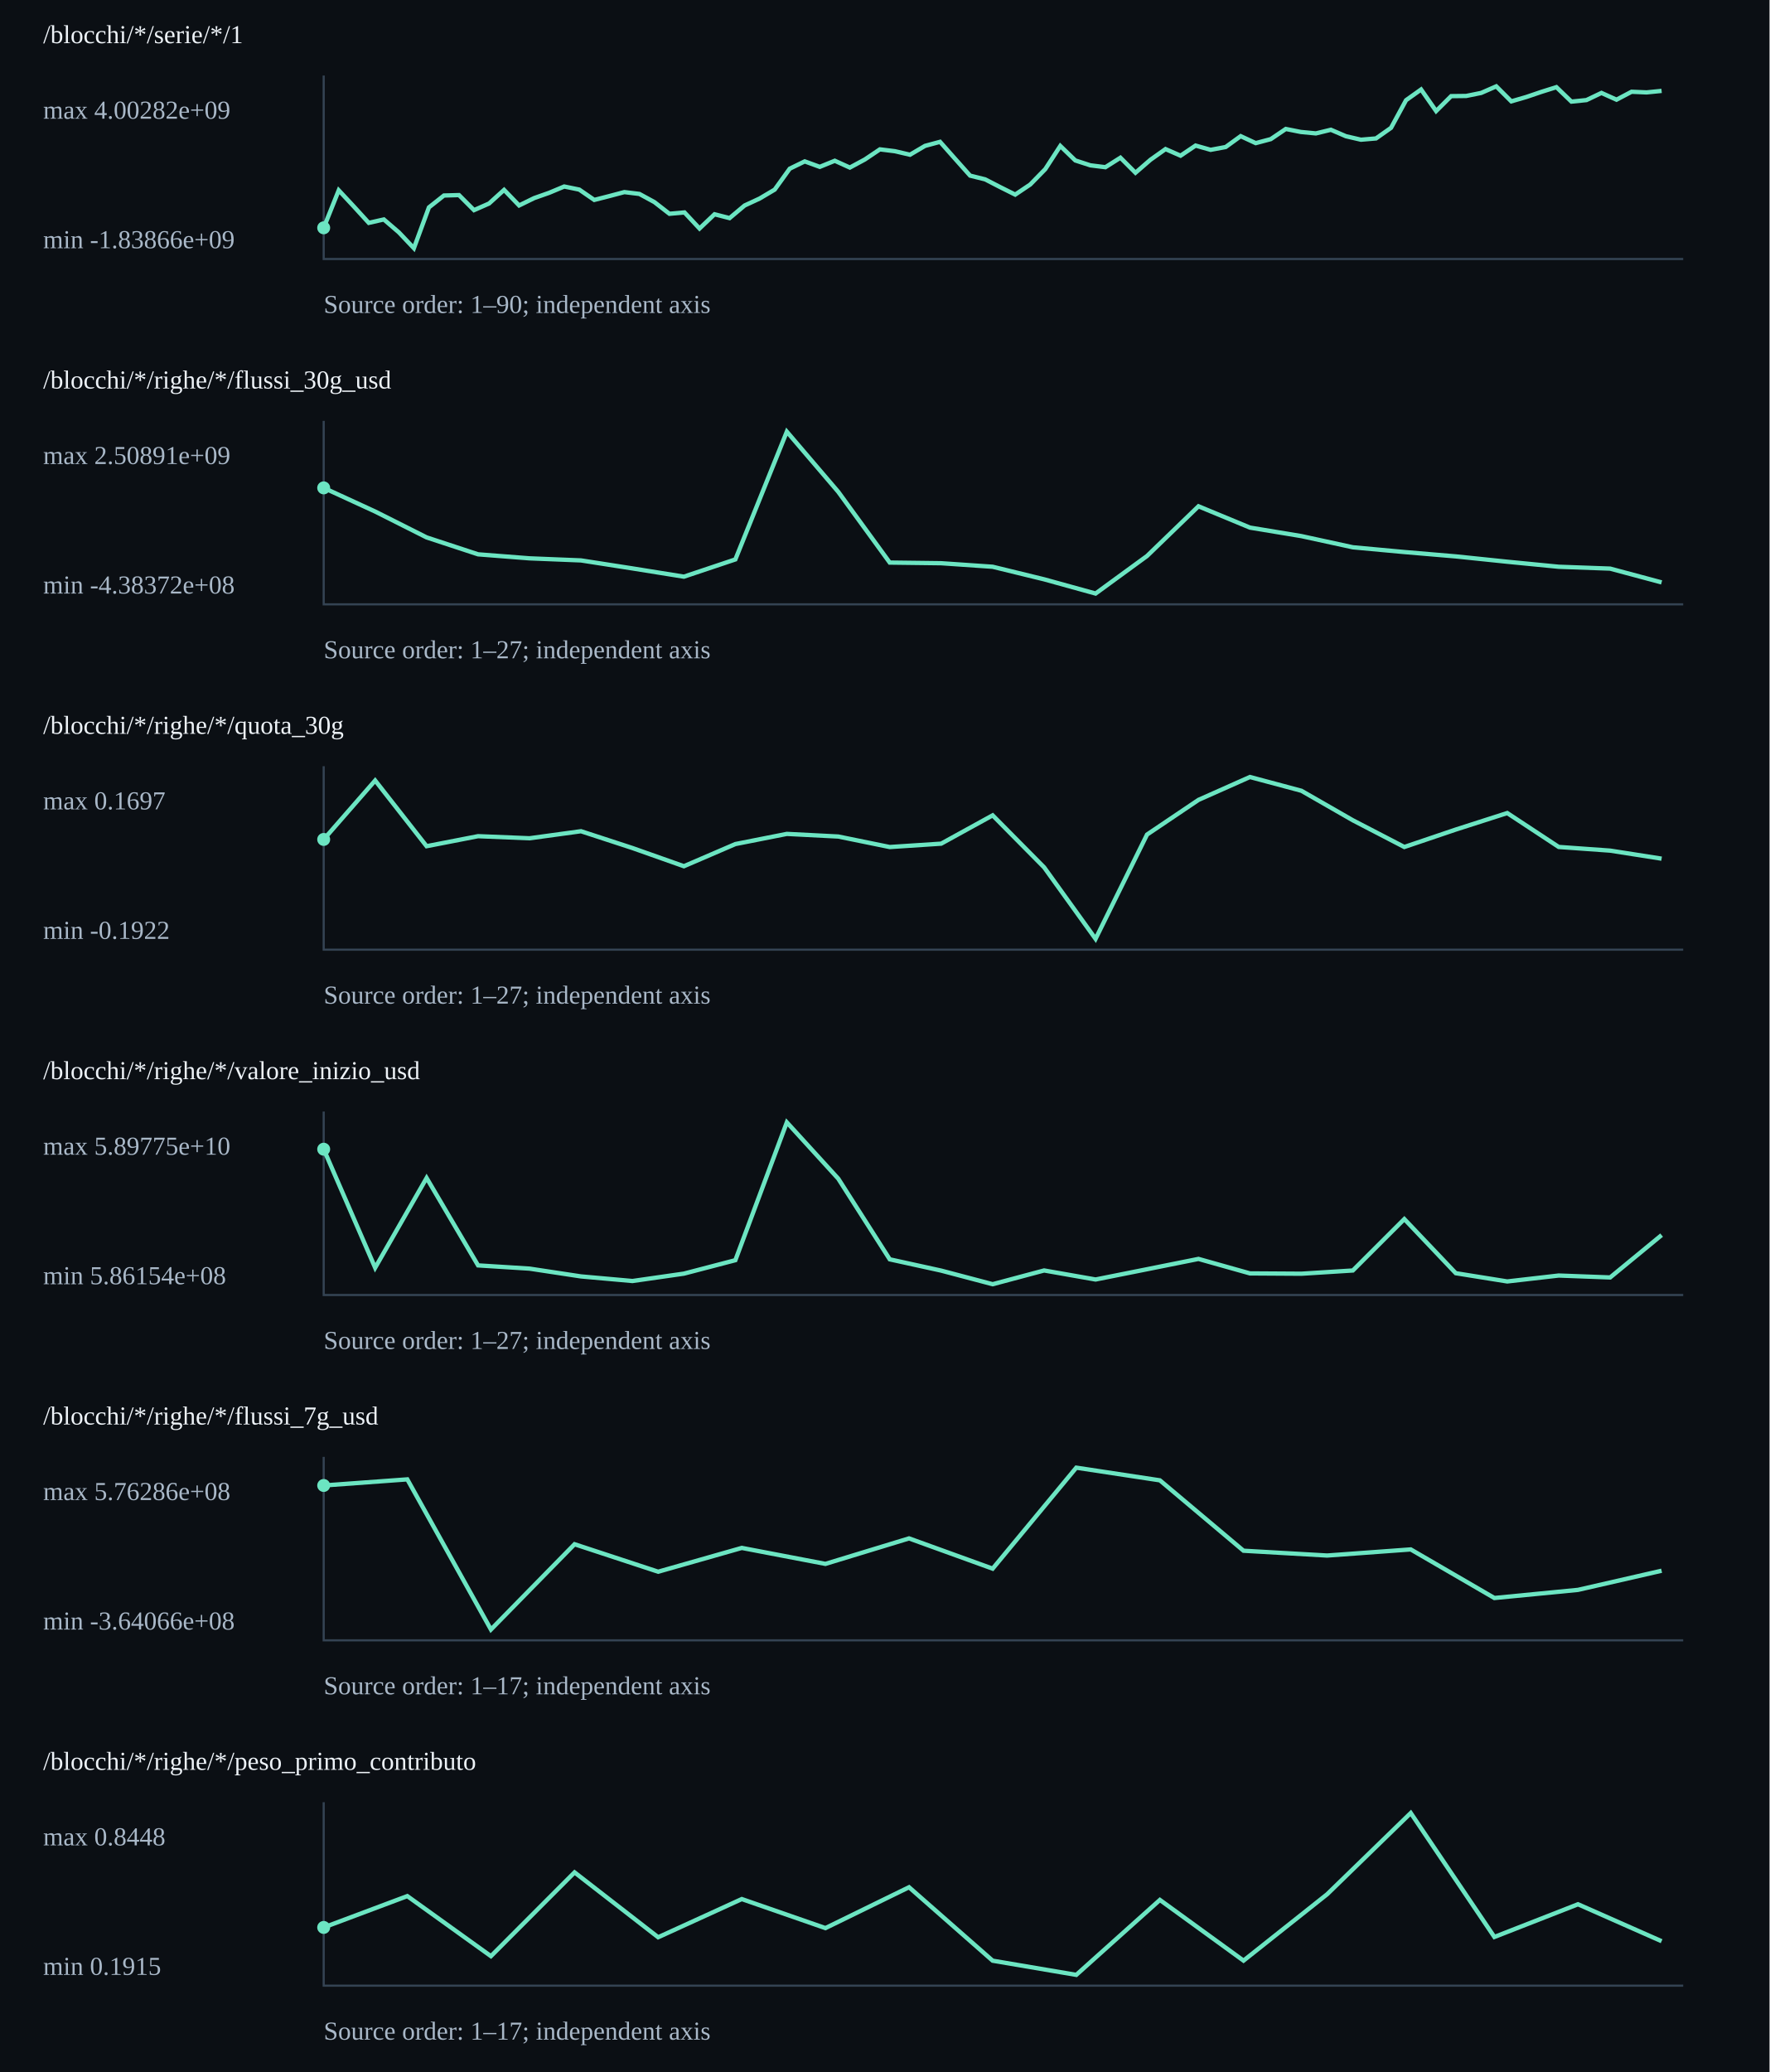
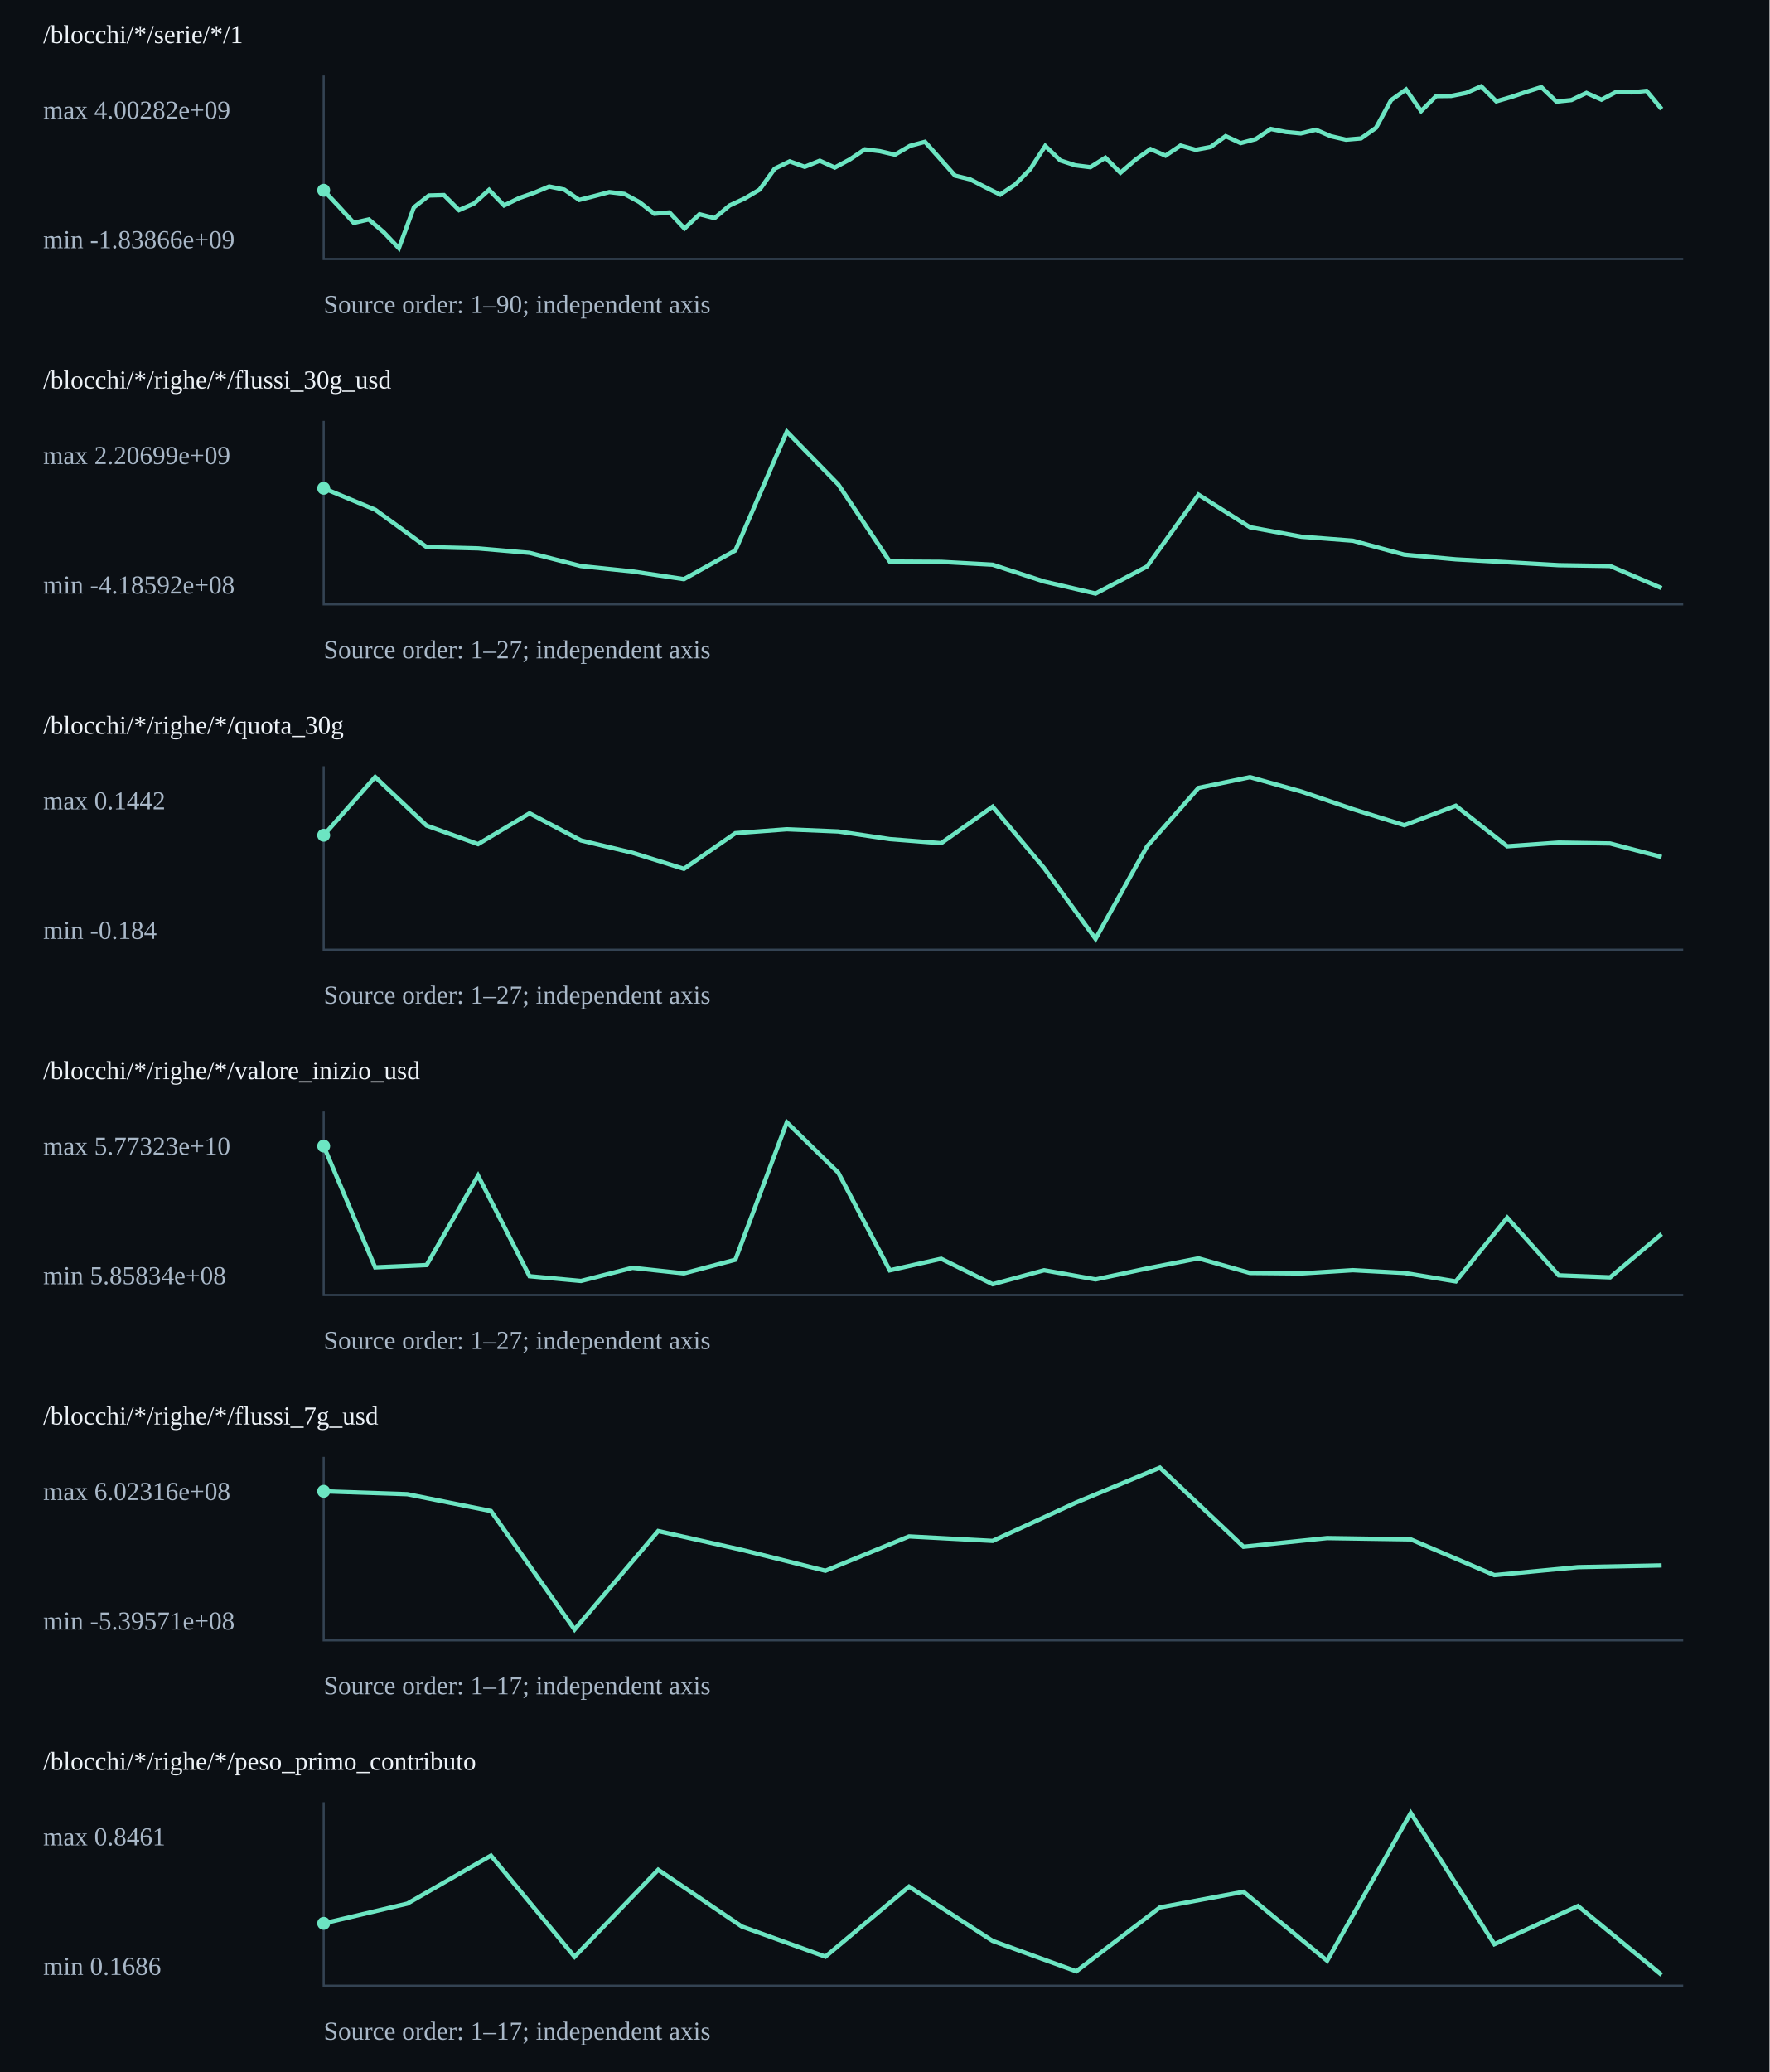
<svg xmlns="http://www.w3.org/2000/svg" viewBox="0 0 820 960" role="img">
  <rect width="100%" height="100%" fill="#0B0F14" />
  <text x="20" y="20" fill="#edf2f7" font-size="12">/blocchi/*/serie/*/1</text>
  <text x="20" y="55" fill="#a9b8c8" font-size="12">max 4.00282e+09</text>
  <text x="20" y="115" fill="#a9b8c8" font-size="12">min -1.83866e+09</text>
  <path d="M150 35V120H780" fill="none" stroke="#344353" />
-   <polyline points="150.00,105.55 156.97,88.17 163.93,95.63 170.90,103.26 177.87,101.67 184.83,107.65 191.80,115.00 198.76,96.09 205.73,90.58 212.70,90.39 219.66,97.36 226.63,94.29 233.60,87.98 240.56,95.19 247.53,91.78 254.49,89.33 261.46,86.41 268.43,87.84 275.39,92.63 282.36,90.85 289.33,89.00 296.29,89.85 303.26,93.64 310.22,99.05 317.19,98.42 324.16,105.88 331.12,99.27 338.09,101.06 345.06,95.21 352.02,91.98 358.99,87.85 365.96,78.16 372.92,74.77 379.89,77.31 386.85,74.48 393.82,77.64 400.79,73.88 407.75,69.20 414.72,70.06 421.69,71.69 428.65,67.59 435.62,65.71 442.58,73.56 449.55,81.37 456.52,83.10 463.48,86.69 470.45,90.17 477.42,85.48 484.38,78.36 491.35,67.62 498.31,74.34 505.28,76.60 512.25,77.47 519.21,73.07 526.18,80.04 533.15,74.01 540.11,69.07 547.08,72.13 554.04,67.44 561.01,69.42 567.98,68.12 574.94,63.08 581.91,66.31 588.88,64.46 595.84,59.75 602.81,61.14 609.78,61.81 616.74,60.12 623.71,63.12 630.67,64.73 637.64,64.14 644.61,59.23 651.57,46.42 658.54,41.46 665.51,51.46 672.47,44.54 679.44,44.46 686.40,43.05 693.37,40.00 700.34,46.96 707.30,44.94 714.27,42.57 721.24,40.38 728.20,47.08 735.17,46.37 742.13,43.05 749.10,46.19 756.07,42.51 763.03,42.81 770.00,42.11" fill="none" stroke="#6ce5c2" stroke-width="2" />
-   <circle cx="150" cy="105.55" r="3" fill="#6ce5c2" />
+   <polyline points="150.00,88.17 156.97,95.63 163.93,103.26 170.90,101.67 177.87,107.65 184.83,115.00 191.80,96.09 198.76,90.58 205.73,90.39 212.70,97.36 219.66,94.29 226.63,87.98 233.60,95.19 240.56,91.78 247.53,89.33 254.49,86.41 261.46,87.84 268.43,92.63 275.39,90.85 282.36,89.00 289.33,89.85 296.29,93.64 303.26,99.05 310.22,98.42 317.19,105.88 324.16,99.27 331.12,101.06 338.09,95.21 345.06,91.98 352.02,87.85 358.99,78.16 365.96,74.77 372.92,77.31 379.89,74.48 386.85,77.64 393.82,73.88 400.79,69.20 407.75,70.06 414.72,71.69 421.69,67.59 428.65,65.71 435.62,73.56 442.58,81.37 449.55,83.10 456.52,86.69 463.48,90.17 470.45,85.48 477.42,78.36 484.38,67.62 491.35,74.34 498.31,76.60 505.28,77.47 512.25,73.07 519.21,80.04 526.18,74.01 533.15,69.07 540.11,72.13 547.08,67.44 554.04,69.42 561.01,68.12 567.98,63.08 574.94,66.31 581.91,64.46 588.88,59.75 595.84,61.14 602.81,61.81 609.78,60.12 616.74,63.12 623.71,64.73 630.67,64.14 637.64,59.23 644.61,46.42 651.57,41.46 658.54,51.46 665.51,44.54 672.47,44.46 679.44,43.05 686.40,40.00 693.37,46.96 700.34,44.94 707.30,42.57 714.27,40.38 721.24,47.08 728.20,46.37 735.17,43.05 742.13,46.19 749.10,42.51 756.07,42.81 763.03,42.11 770.00,50.53" fill="none" stroke="#6ce5c2" stroke-width="2" />
+   <circle cx="150" cy="88.17" r="3" fill="#6ce5c2" />
  <text x="150" y="145" fill="#a9b8c8" font-size="12">Source order: 1–90; independent axis</text>
  <text x="20" y="180" fill="#edf2f7" font-size="12">/blocchi/*/righe/*/flussi_30g_usd</text>
-   <text x="20" y="215" fill="#a9b8c8" font-size="12">max 2.50891e+09</text>
-   <text x="20" y="275" fill="#a9b8c8" font-size="12">min -4.38372e+08</text>
+   <text x="20" y="215" fill="#a9b8c8" font-size="12">max 2.20699e+09</text>
+   <text x="20" y="275" fill="#a9b8c8" font-size="12">min -4.18592e+08</text>
  <path d="M150 195V280H780" fill="none" stroke="#344353" />
-   <polyline points="150.00,226.04 173.85,237.00 197.69,248.99 221.54,256.83 245.38,258.69 269.23,259.65 293.08,263.36 316.92,267.18 340.77,259.19 364.62,200.00 388.46,227.89 412.31,260.65 436.15,260.95 460.00,262.59 483.85,268.41 507.69,275.00 531.54,257.60 555.38,234.57 579.23,244.45 603.08,248.39 626.92,253.57 650.77,255.77 674.62,257.79 698.46,260.26 722.31,262.59 746.15,263.45 770.00,269.84" fill="none" stroke="#6ce5c2" stroke-width="2" />
-   <circle cx="150" cy="226.04" r="3" fill="#6ce5c2" />
+   <polyline points="150.00,226.22 173.85,236.15 197.69,253.47 221.54,254.08 245.38,256.15 269.23,262.27 293.08,264.76 316.92,268.34 340.77,255.05 364.62,200.00 388.46,224.44 412.31,260.17 436.15,260.32 460.00,261.64 483.85,269.43 507.69,275.00 531.54,262.45 555.38,229.19 579.23,244.28 603.08,248.67 626.92,250.52 650.77,256.99 674.62,259.16 698.46,260.49 722.31,261.86 746.15,262.24 770.00,272.48" fill="none" stroke="#6ce5c2" stroke-width="2" />
+   <circle cx="150" cy="226.22" r="3" fill="#6ce5c2" />
  <text x="150" y="305" fill="#a9b8c8" font-size="12">Source order: 1–27; independent axis</text>
  <text x="20" y="340" fill="#edf2f7" font-size="12">/blocchi/*/righe/*/quota_30g</text>
-   <text x="20" y="375" fill="#a9b8c8" font-size="12">max 0.1697</text>
-   <text x="20" y="435" fill="#a9b8c8" font-size="12">min -0.1922</text>
+   <text x="20" y="375" fill="#a9b8c8" font-size="12">max 0.1442</text>
+   <text x="20" y="435" fill="#a9b8c8" font-size="12">min -0.184</text>
  <path d="M150 355V440H780" fill="none" stroke="#344353" />
-   <polyline points="150.00,388.93 173.85,361.62 197.69,392.06 221.54,387.42 245.38,388.39 269.23,385.12 293.08,392.91 316.92,401.34 340.77,391.07 364.62,386.36 388.46,387.58 412.31,392.45 436.15,390.88 460.00,377.76 483.85,401.86 507.69,435.00 531.54,386.67 555.38,370.61 579.23,360.00 603.08,366.38 626.92,380.06 650.77,392.43 674.62,384.35 698.46,376.70 722.31,392.41 746.15,394.11 770.00,397.84" fill="none" stroke="#6ce5c2" stroke-width="2" />
-   <circle cx="150" cy="388.93" r="3" fill="#6ce5c2" />
+   <polyline points="150.00,386.99 173.85,360.00 197.69,382.51 221.54,391.10 245.38,376.82 269.23,389.39 293.08,395.10 316.92,402.55 340.77,386.03 364.62,384.22 388.46,385.23 412.31,388.77 436.15,390.67 460.00,373.73 483.85,402.21 507.69,435.00 531.54,392.18 555.38,365.05 579.23,360.07 603.08,366.74 626.92,374.88 650.77,382.33 674.62,373.32 698.46,392.11 722.31,390.39 746.15,390.80 770.00,397.07" fill="none" stroke="#6ce5c2" stroke-width="2" />
+   <circle cx="150" cy="386.99" r="3" fill="#6ce5c2" />
  <text x="150" y="465" fill="#a9b8c8" font-size="12">Source order: 1–27; independent axis</text>
  <text x="20" y="500" fill="#edf2f7" font-size="12">/blocchi/*/righe/*/valore_inizio_usd</text>
-   <text x="20" y="535" fill="#a9b8c8" font-size="12">max 5.89775e+10</text>
-   <text x="20" y="595" fill="#a9b8c8" font-size="12">min 5.86154e+08</text>
+   <text x="20" y="535" fill="#a9b8c8" font-size="12">max 5.77323e+10</text>
+   <text x="20" y="595" fill="#a9b8c8" font-size="12">min 5.85834e+08</text>
  <path d="M150 515V600H780" fill="none" stroke="#344353" />
-   <polyline points="150.00,532.45 173.85,587.38 197.69,545.77 221.54,586.28 245.38,587.78 269.23,591.39 293.08,593.52 316.92,590.10 340.77,583.87 364.62,520.00 388.46,546.11 412.31,583.47 436.15,588.70 460.00,595.00 483.85,588.63 507.69,592.82 531.54,588.06 555.38,583.28 579.23,589.99 603.08,590.14 626.92,588.64 650.77,564.82 674.62,589.90 698.46,593.72 722.31,590.98 746.15,591.87 770.00,572.24" fill="none" stroke="#6ce5c2" stroke-width="2" />
-   <circle cx="150" cy="532.45" r="3" fill="#6ce5c2" />
+   <polyline points="150.00,531.00 173.85,587.20 197.69,586.13 221.54,544.70 245.38,591.29 269.23,593.49 293.08,587.40 316.92,589.98 340.77,583.67 364.62,520.00 388.46,543.31 412.31,588.57 436.15,583.21 460.00,595.00 483.85,588.53 507.69,592.78 531.54,587.69 555.38,583.03 579.23,589.78 603.08,590.01 626.92,588.50 650.77,589.79 674.62,593.69 698.46,564.16 722.31,590.89 746.15,591.82 770.00,571.74" fill="none" stroke="#6ce5c2" stroke-width="2" />
+   <circle cx="150" cy="531.00" r="3" fill="#6ce5c2" />
  <text x="150" y="625" fill="#a9b8c8" font-size="12">Source order: 1–27; independent axis</text>
  <text x="20" y="660" fill="#edf2f7" font-size="12">/blocchi/*/righe/*/flussi_7g_usd</text>
-   <text x="20" y="695" fill="#a9b8c8" font-size="12">max 5.76286e+08</text>
-   <text x="20" y="755" fill="#a9b8c8" font-size="12">min -3.64066e+08</text>
+   <text x="20" y="695" fill="#a9b8c8" font-size="12">max 6.02316e+08</text>
+   <text x="20" y="755" fill="#a9b8c8" font-size="12">min -5.39571e+08</text>
  <path d="M150 675V760H780" fill="none" stroke="#344353" />
-   <polyline points="150.00,688.25 188.75,685.42 227.50,755.00 266.25,715.47 305.00,728.21 343.75,717.18 382.50,724.58 421.25,712.77 460.00,726.79 498.75,680.00 537.50,685.87 576.25,718.48 615.00,720.71 653.75,717.88 692.50,740.39 731.25,736.62 770.00,727.75" fill="none" stroke="#6ce5c2" stroke-width="2" />
-   <circle cx="150" cy="688.25" r="3" fill="#6ce5c2" />
+   <polyline points="150.00,690.96 188.75,692.30 227.50,700.08 266.25,755.00 305.00,709.36 343.75,718.08 382.50,727.76 421.25,711.86 460.00,713.94 498.75,696.12 537.50,680.00 576.25,716.65 615.00,712.63 653.75,713.23 692.50,729.79 731.25,726.09 770.00,725.29" fill="none" stroke="#6ce5c2" stroke-width="2" />
+   <circle cx="150" cy="690.96" r="3" fill="#6ce5c2" />
  <text x="150" y="785" fill="#a9b8c8" font-size="12">Source order: 1–17; independent axis</text>
  <text x="20" y="820" fill="#edf2f7" font-size="12">/blocchi/*/righe/*/peso_primo_contributo</text>
-   <text x="20" y="855" fill="#a9b8c8" font-size="12">max 0.8448</text>
-   <text x="20" y="915" fill="#a9b8c8" font-size="12">min 0.1915</text>
+   <text x="20" y="855" fill="#a9b8c8" font-size="12">max 0.8461</text>
+   <text x="20" y="915" fill="#a9b8c8" font-size="12">min 0.1686</text>
  <path d="M150 835V920H780" fill="none" stroke="#344353" />
-   <polyline points="150.00,893.02 188.75,878.50 227.50,906.33 266.25,867.51 305.00,897.57 343.75,879.87 382.50,893.33 421.25,874.39 460.00,908.43 498.75,915.00 537.50,880.27 576.25,908.40 615.00,877.65 653.75,840.00 692.50,897.44 731.25,882.28 770.00,899.40" fill="none" stroke="#6ce5c2" stroke-width="2" />
-   <circle cx="150" cy="893.02" r="3" fill="#6ce5c2" />
+   <polyline points="150.00,891.13 188.75,881.98 227.50,859.73 266.25,906.61 305.00,866.30 343.75,892.58 382.50,906.56 421.25,874.11 460.00,899.26 498.75,913.35 537.50,883.75 576.25,876.50 615.00,908.45 653.75,840.00 692.50,900.79 731.25,883.10 770.00,915.00" fill="none" stroke="#6ce5c2" stroke-width="2" />
+   <circle cx="150" cy="891.13" r="3" fill="#6ce5c2" />
  <text x="150" y="945" fill="#a9b8c8" font-size="12">Source order: 1–17; independent axis</text>
</svg>
